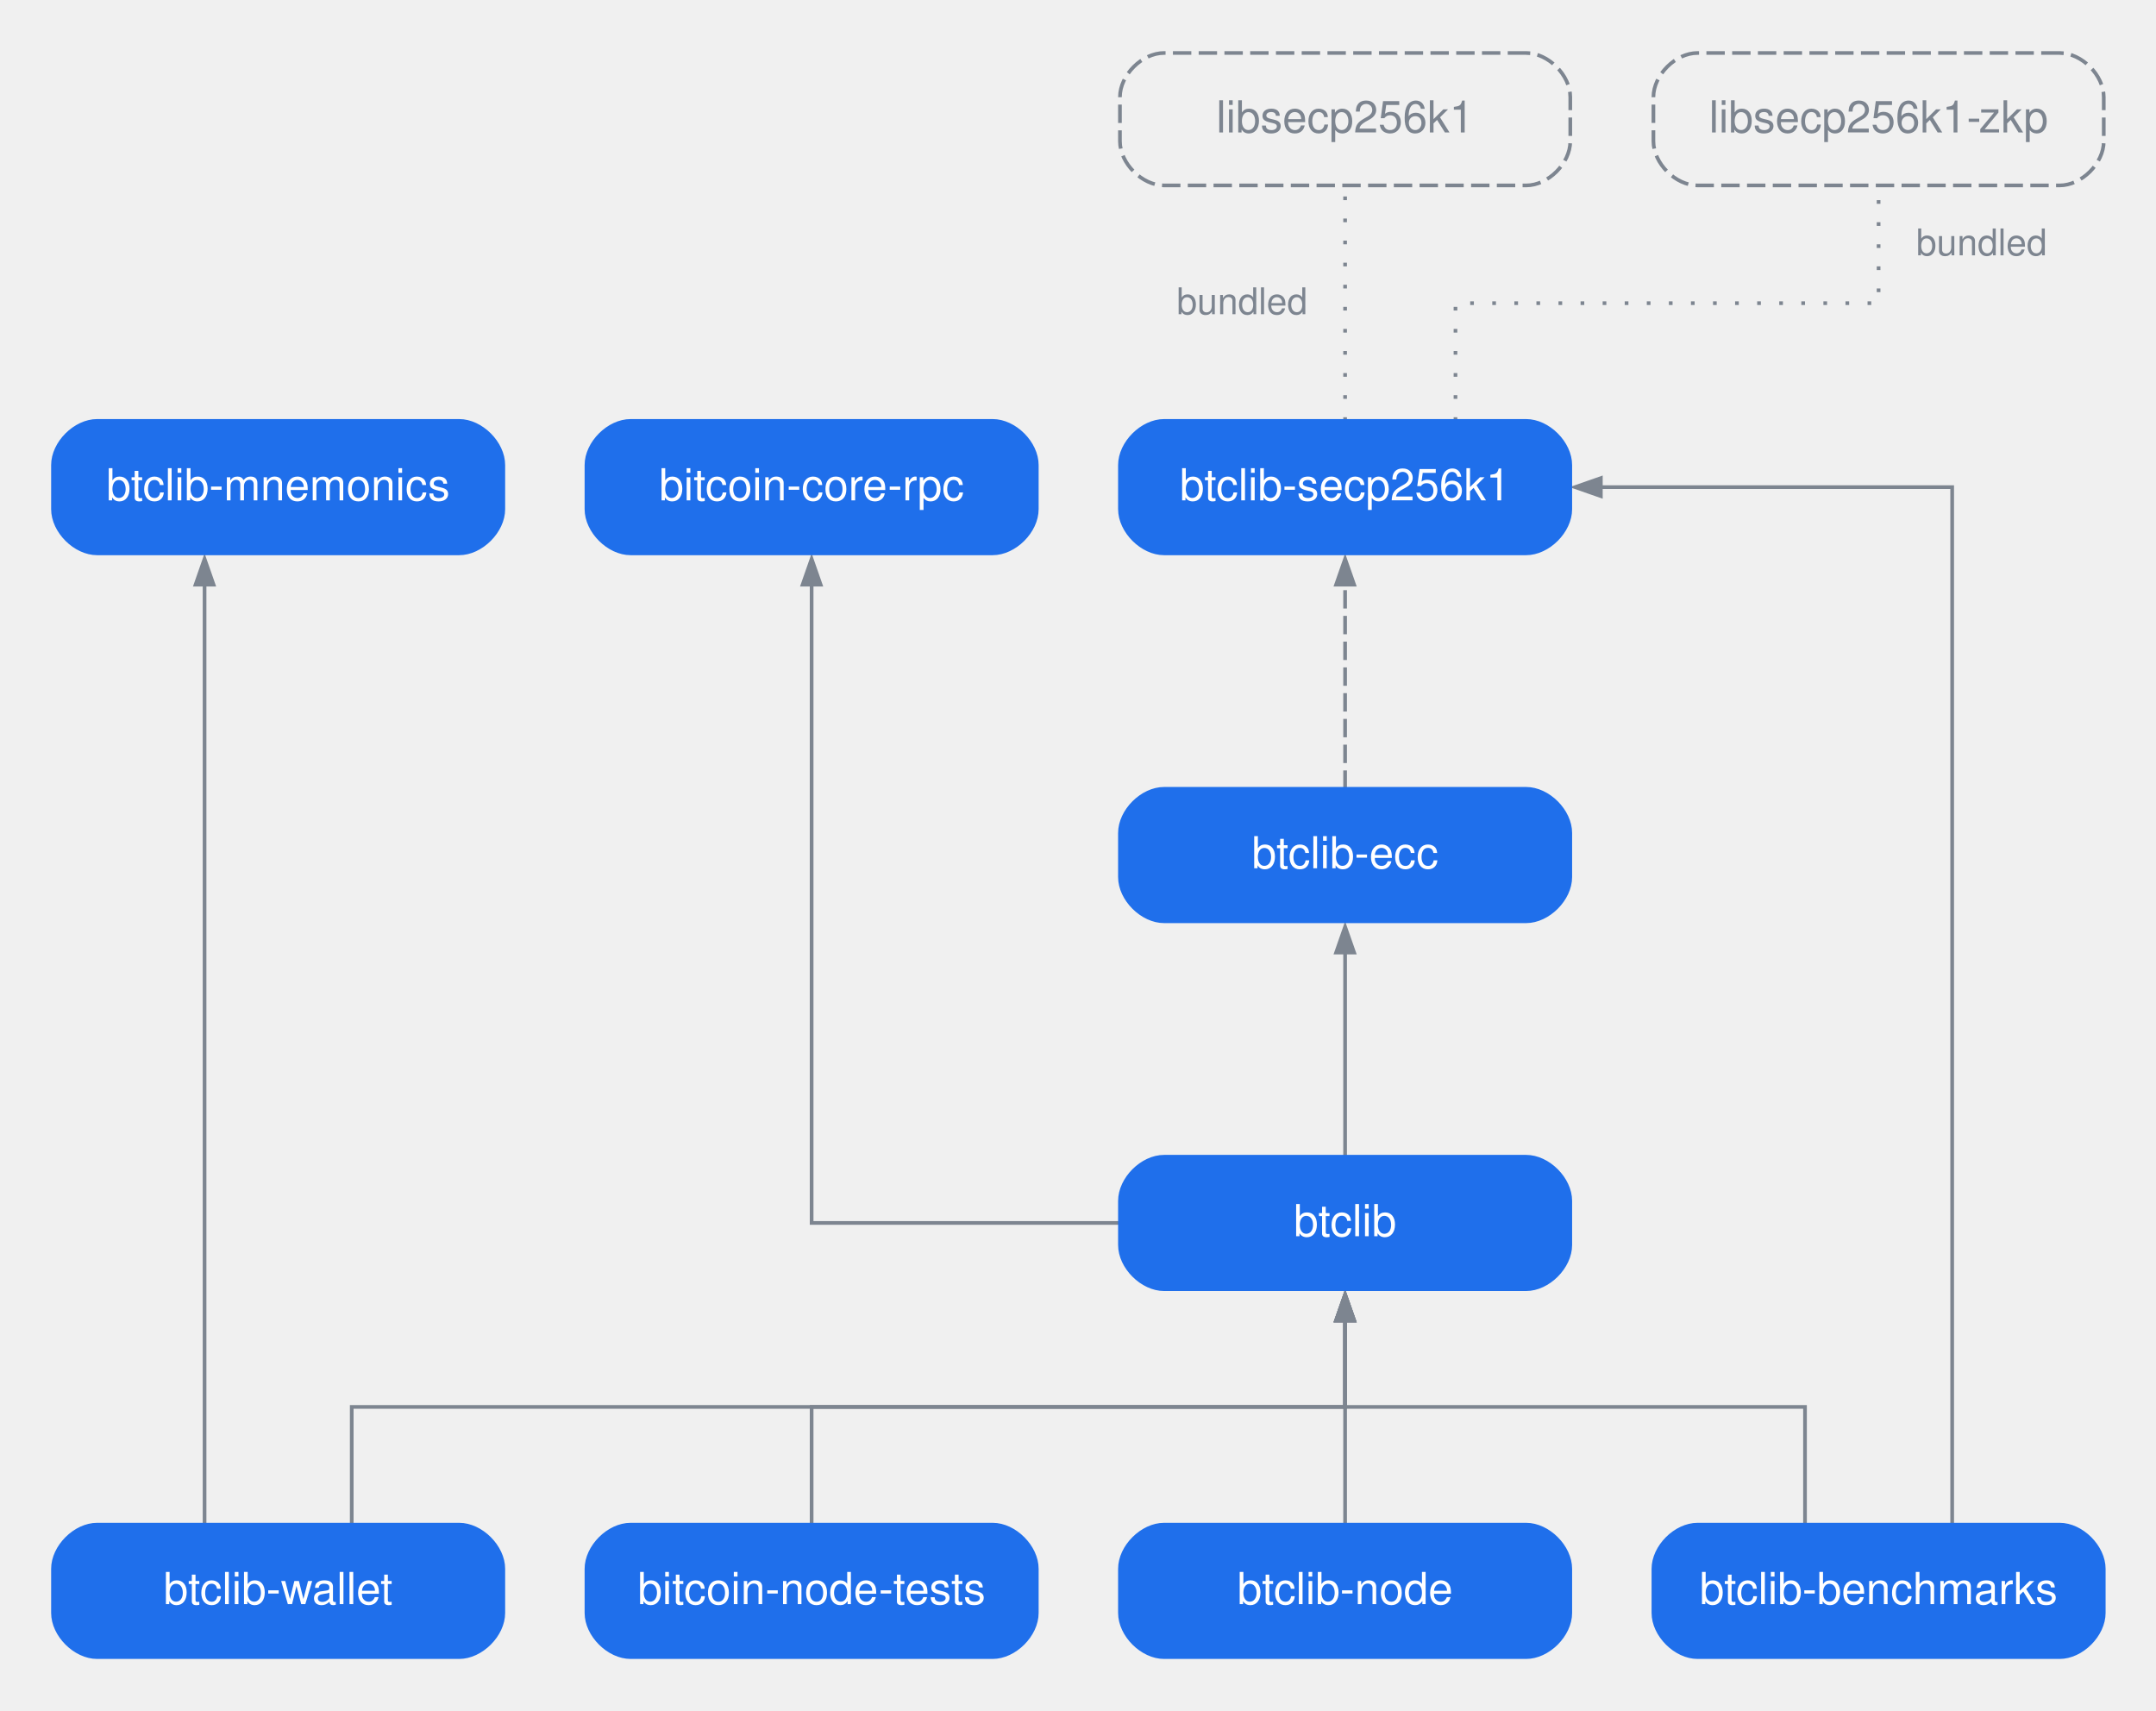
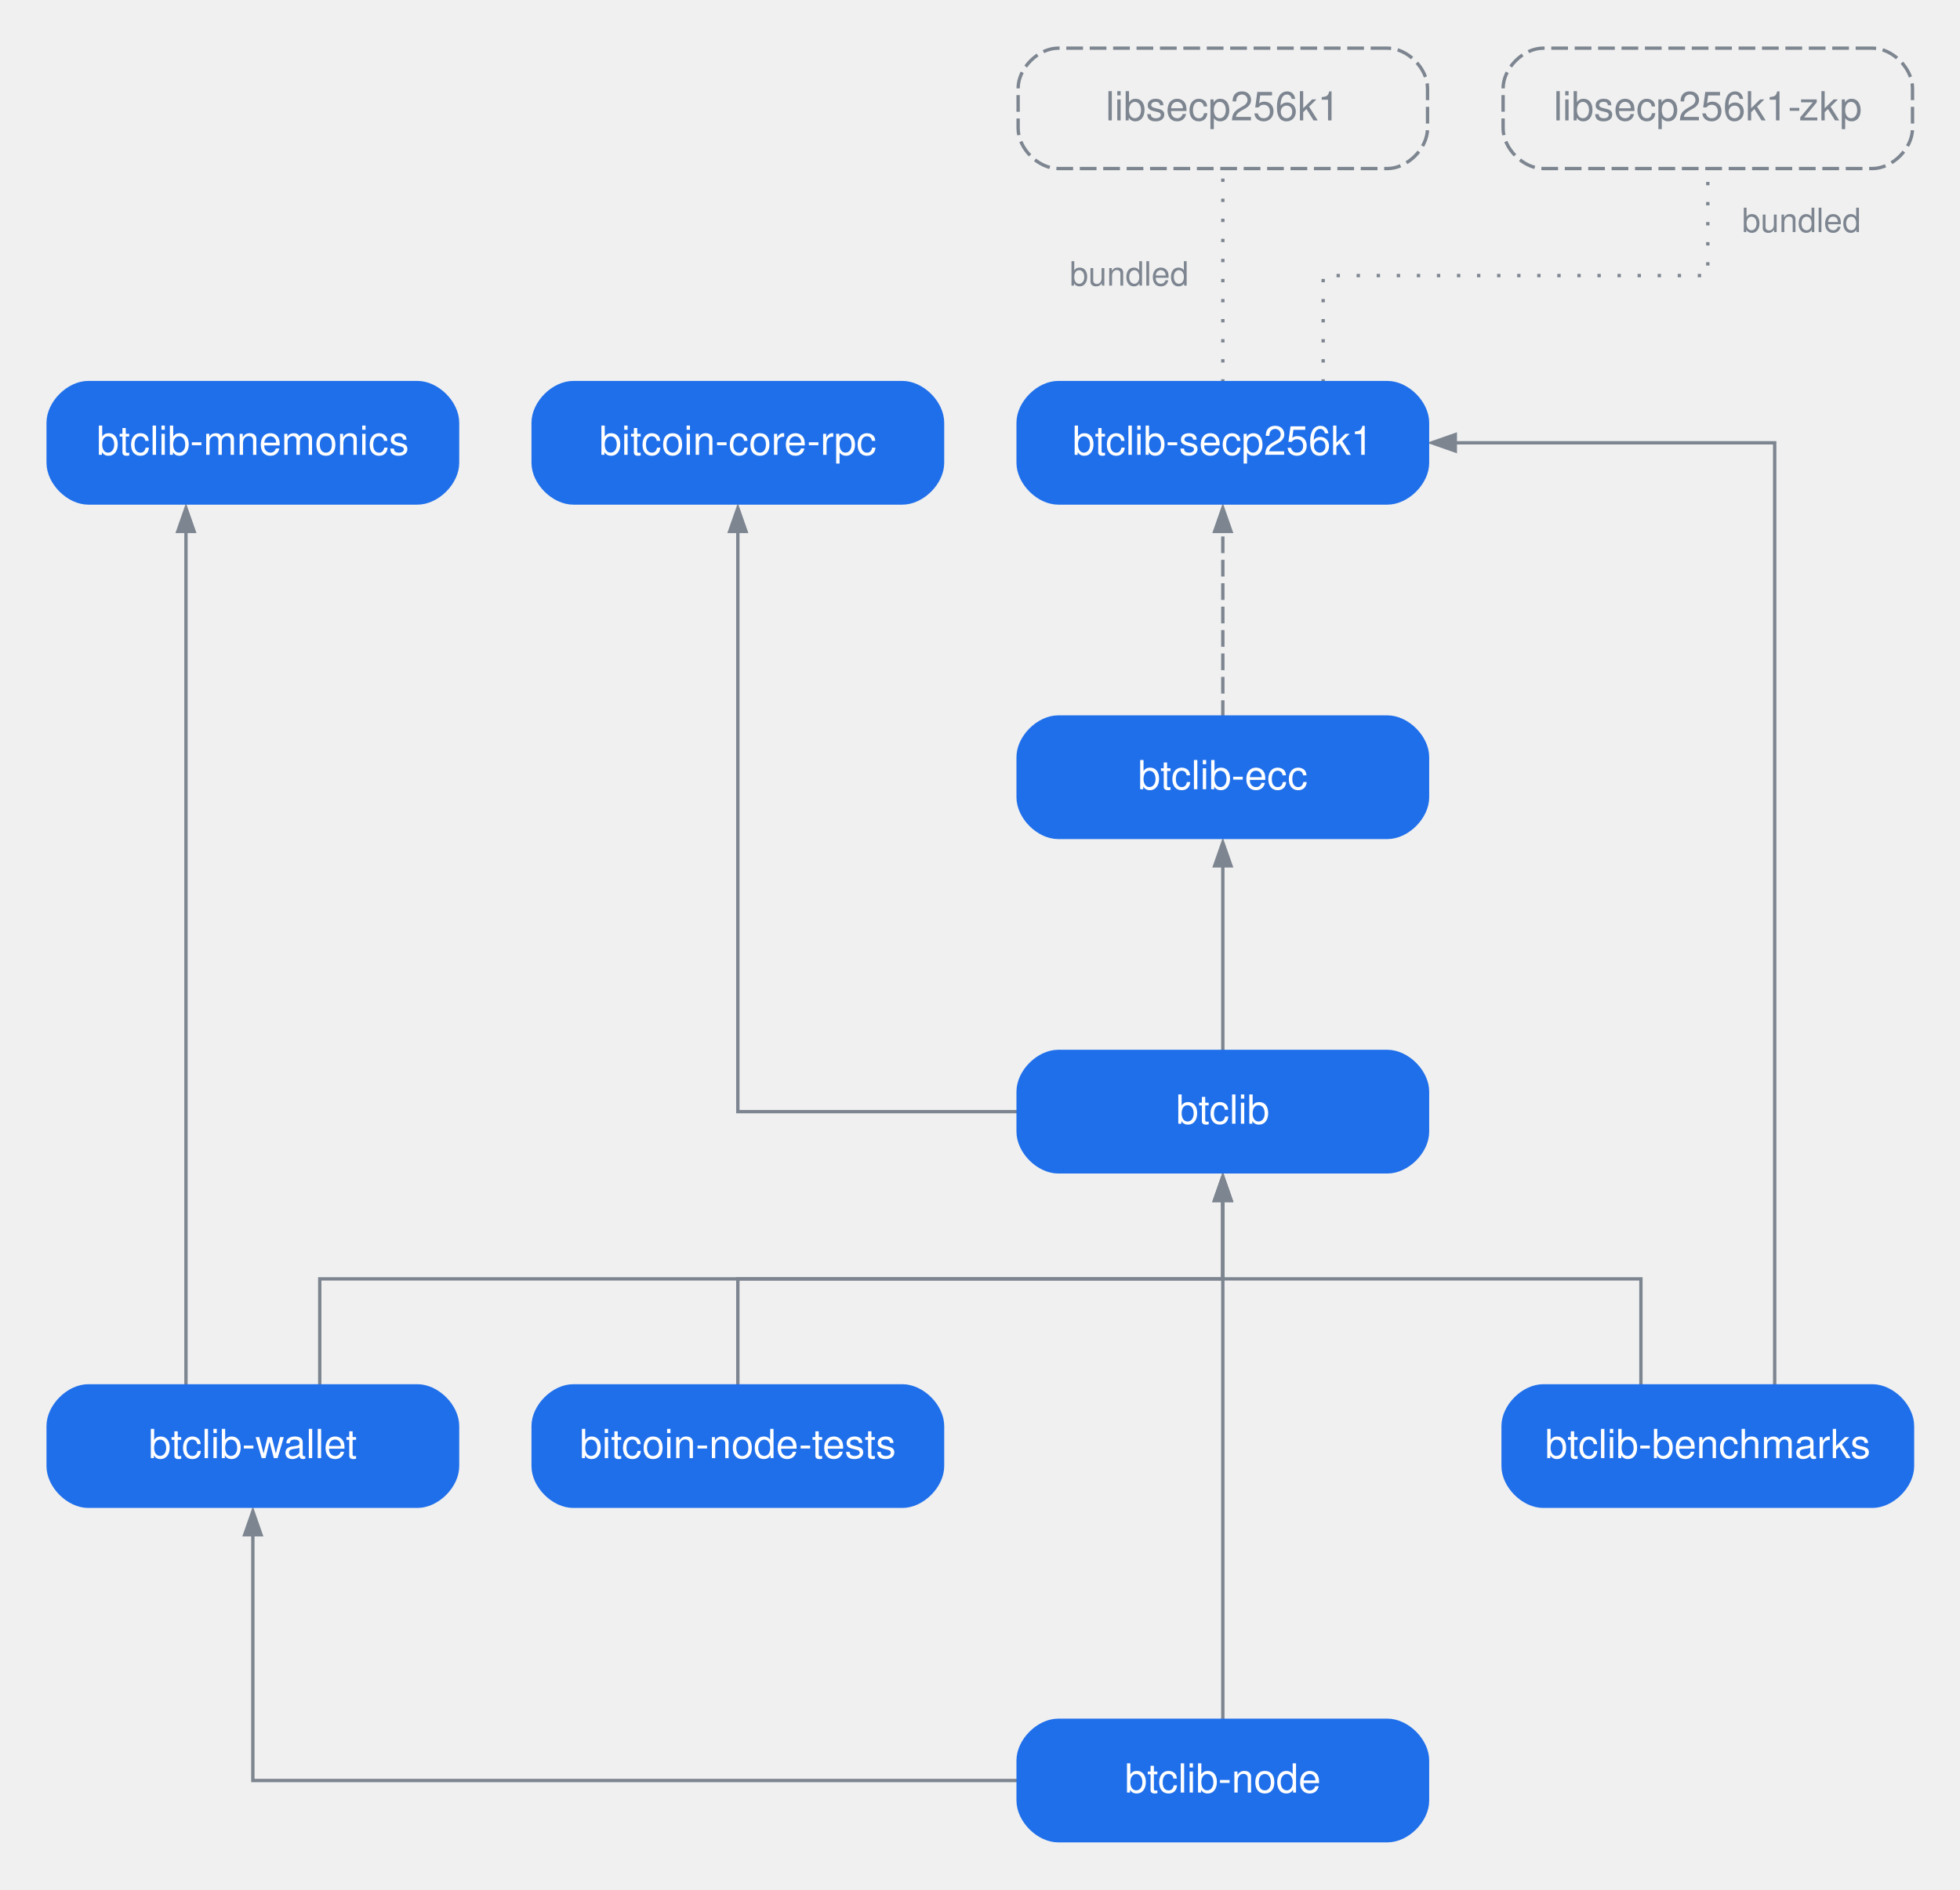
- <svg xmlns="http://www.w3.org/2000/svg" width="586pt" height="465pt" viewBox="0.00 0.00 586.00 465.00">
-   <g id="graph0" class="graph" transform="scale(1 1) rotate(0) translate(14.4 450.4)">
+ <svg xmlns="http://www.w3.org/2000/svg" width="586pt" height="565pt" viewBox="0.00 0.00 586.00 565.00">
+   <g id="graph0" class="graph" transform="scale(1 1) rotate(0) translate(14.4 550.4)">
    <g id="edge1" class="edge">
-       <path fill="none" stroke="#7d8590" stroke-dasharray="1,5" d="M351.2,-336C351.2,-336 351.2,-400 351.2,-400" />
-       <text xml:space="preserve" text-anchor="middle" x="323.2" y="-365" font-family="Helvetica,sans-Serif" font-size="10.00" fill="#7d8590">bundled</text>
+       <path fill="none" stroke="#7d8590" stroke-dasharray="1,5" d="M351.2,-436C351.2,-436 351.2,-500 351.2,-500" />
+       <text xml:space="preserve" text-anchor="middle" x="323.2" y="-465" font-family="Helvetica,sans-Serif" font-size="10.00" fill="#7d8590">bundled</text>
    </g>
    <g id="edge2" class="edge">
-       <path fill="none" stroke="#7d8590" stroke-dasharray="1,5" d="M381.2,-336C381.2,-336 381.2,-368 381.2,-368 381.2,-368 496.2,-368 496.2,-368 496.2,-368 496.2,-400 496.2,-400" />
-       <text xml:space="preserve" text-anchor="middle" x="524.2" y="-381" font-family="Helvetica,sans-Serif" font-size="10.00" fill="#7d8590">bundled</text>
+       <path fill="none" stroke="#7d8590" stroke-dasharray="1,5" d="M381.2,-436C381.2,-436 381.2,-468 381.2,-468 381.2,-468 496.2,-468 496.2,-468 496.2,-468 496.2,-500 496.2,-500" />
+       <text xml:space="preserve" text-anchor="middle" x="524.2" y="-481" font-family="Helvetica,sans-Serif" font-size="10.00" fill="#7d8590">bundled</text>
    </g>
    <g id="edge3" class="edge">
-       <path fill="none" stroke="#7d8590" stroke-dasharray="5,2" d="M351.2,-236C351.2,-236 351.2,-293 351.2,-293" />
+       <path fill="none" stroke="#7d8590" stroke-dasharray="5,2" d="M351.2,-336C351.2,-336 351.2,-393 351.2,-393" />
+       <polygon fill="#7d8590" stroke="#7d8590" points="348.75,-391.49 351.2,-398.49 353.65,-391.49 348.75,-391.49" />
+     </g>
+     <g id="edge5" class="edge">
+       <path fill="none" stroke="#7d8590" d="M290.2,-218C290.2,-218 206.2,-218 206.2,-218 206.2,-218 206.2,-393 206.2,-393" />
+       <polygon fill="#7d8590" stroke="#7d8590" points="203.75,-391.49 206.2,-398.49 208.65,-391.49 203.75,-391.49" />
+     </g>
+     <g id="edge4" class="edge">
+       <path fill="none" stroke="#7d8590" d="M351.2,-236C351.2,-236 351.2,-293 351.2,-293" />
      <polygon fill="#7d8590" stroke="#7d8590" points="348.75,-291.49 351.2,-298.49 353.65,-291.49 348.75,-291.49" />
    </g>
-     <g id="edge5" class="edge">
-       <path fill="none" stroke="#7d8590" d="M290.2,-118C290.2,-118 206.2,-118 206.2,-118 206.2,-118 206.2,-293 206.2,-293" />
-       <polygon fill="#7d8590" stroke="#7d8590" points="203.75,-291.49 206.2,-298.49 208.65,-291.49 203.75,-291.49" />
+     <g id="edge12" class="edge">
+       <path fill="none" stroke="#7d8590" d="M41.2,-136C41.2,-136 41.2,-393 41.2,-393" />
+       <polygon fill="#7d8590" stroke="#7d8590" points="38.75,-391.49 41.2,-398.49 43.65,-391.49 38.75,-391.49" />
    </g>
-     <g id="edge4" class="edge">
-       <path fill="none" stroke="#7d8590" d="M351.2,-136C351.2,-136 351.2,-193 351.2,-193" />
+     <g id="edge6" class="edge">
+       <path fill="none" stroke="#7d8590" d="M81.2,-136C81.2,-136 81.2,-168 81.2,-168 81.2,-168 351.2,-168 351.2,-168 351.2,-168 351.2,-193 351.2,-193" />
+       <polygon fill="#7d8590" stroke="#7d8590" points="348.75,-191.49 351.2,-198.49 353.65,-191.49 348.75,-191.49" />
+     </g>
+     <g id="edge7" class="edge">
+       <path fill="none" stroke="#7d8590" d="M206.2,-136C206.2,-136 206.2,-168 206.2,-168 206.2,-168 351.2,-168 351.2,-168 351.2,-168 351.2,-193 351.2,-193" />
      <polygon fill="#7d8590" stroke="#7d8590" points="348.75,-191.49 351.2,-198.49 353.65,-191.49 348.75,-191.49" />
    </g>
    <g id="edge11" class="edge">
-       <path fill="none" stroke="#7d8590" d="M41.2,-36C41.2,-36 41.2,-293 41.2,-293" />
-       <polygon fill="#7d8590" stroke="#7d8590" points="38.75,-291.49 41.2,-298.49 43.65,-291.49 38.75,-291.49" />
+       <path fill="none" stroke="#7d8590" d="M516.2,-136C516.2,-136 516.2,-418 516.2,-418 516.2,-418 419.2,-418 419.2,-418" />
+       <polygon fill="#7d8590" stroke="#7d8590" points="420.71,-415.55 413.71,-418 420.71,-420.45 420.71,-415.55" />
    </g>
-     <g id="edge6" class="edge">
-       <path fill="none" stroke="#7d8590" d="M81.2,-36C81.2,-36 81.2,-68 81.2,-68 81.2,-68 351.2,-68 351.2,-68 351.2,-68 351.2,-93 351.2,-93" />
-       <polygon fill="#7d8590" stroke="#7d8590" points="348.75,-91.49 351.2,-98.49 353.65,-91.49 348.75,-91.49" />
-     </g>
-     <g id="edge7" class="edge">
-       <path fill="none" stroke="#7d8590" d="M206.2,-36C206.2,-36 206.2,-68 206.2,-68 206.2,-68 351.2,-68 351.2,-68 351.2,-68 351.2,-93 351.2,-93" />
-       <polygon fill="#7d8590" stroke="#7d8590" points="348.75,-91.49 351.2,-98.49 353.65,-91.49 348.75,-91.49" />
+     <g id="edge10" class="edge">
+       <path fill="none" stroke="#7d8590" d="M476.2,-136C476.2,-136 476.2,-168 476.2,-168 476.2,-168 351.2,-168 351.2,-168 351.2,-168 351.2,-193 351.2,-193" />
+       <polygon fill="#7d8590" stroke="#7d8590" points="348.75,-191.49 351.2,-198.49 353.65,-191.49 348.75,-191.49" />
    </g>
    <g id="edge8" class="edge">
-       <path fill="none" stroke="#7d8590" d="M351.2,-36C351.2,-36 351.2,-93 351.2,-93" />
-       <polygon fill="#7d8590" stroke="#7d8590" points="348.75,-91.49 351.2,-98.49 353.65,-91.49 348.75,-91.49" />
-     </g>
-     <g id="edge10" class="edge">
-       <path fill="none" stroke="#7d8590" d="M516.2,-36C516.2,-36 516.2,-318 516.2,-318 516.2,-318 419.2,-318 419.2,-318" />
-       <polygon fill="#7d8590" stroke="#7d8590" points="420.71,-315.55 413.71,-318 420.71,-320.45 420.71,-315.55" />
+       <path fill="none" stroke="#7d8590" d="M351.2,-36C351.2,-36 351.2,-193 351.2,-193" />
+       <polygon fill="#7d8590" stroke="#7d8590" points="348.75,-191.49 351.2,-198.49 353.65,-191.49 348.75,-191.49" />
    </g>
    <g id="edge9" class="edge">
-       <path fill="none" stroke="#7d8590" d="M476.2,-36C476.2,-36 476.2,-68 476.2,-68 476.2,-68 351.2,-68 351.2,-68 351.2,-68 351.2,-93 351.2,-93" />
-       <polygon fill="#7d8590" stroke="#7d8590" points="348.75,-91.49 351.2,-98.49 353.65,-91.49 348.75,-91.49" />
+       <path fill="none" stroke="#7d8590" d="M290.2,-18C290.2,-18 61.2,-18 61.2,-18 61.2,-18 61.2,-93 61.2,-93" />
+       <polygon fill="#7d8590" stroke="#7d8590" points="58.75,-91.49 61.2,-98.49 63.65,-91.49 58.75,-91.49" />
    </g>
    <g id="node1" class="node">
-       <path fill="none" stroke="#7d8590" stroke-dasharray="5,2" d="M400.4,-436C400.4,-436 302,-436 302,-436 296,-436 290,-430 290,-424 290,-424 290,-412 290,-412 290,-406 296,-400 302,-400 302,-400 400.4,-400 400.4,-400 406.4,-400 412.4,-406 412.4,-412 412.4,-412 412.4,-424 412.4,-424 412.4,-430 406.4,-436 400.4,-436" />
-       <text xml:space="preserve" text-anchor="middle" x="351.2" y="-414.4" font-family="Helvetica,sans-Serif" font-size="12.00" fill="#7d8590">libsecp256k1</text>
+       <path fill="none" stroke="#7d8590" stroke-dasharray="5,2" d="M400.4,-536C400.4,-536 302,-536 302,-536 296,-536 290,-530 290,-524 290,-524 290,-512 290,-512 290,-506 296,-500 302,-500 302,-500 400.4,-500 400.4,-500 406.4,-500 412.4,-506 412.4,-512 412.4,-512 412.4,-524 412.4,-524 412.4,-530 406.4,-536 400.4,-536" />
+       <text xml:space="preserve" text-anchor="middle" x="351.2" y="-514.4" font-family="Helvetica,sans-Serif" font-size="12.00" fill="#7d8590">libsecp256k1</text>
    </g>
    <g id="node2" class="node">
-       <path fill="none" stroke="#7d8590" stroke-dasharray="5,2" d="M545.4,-436C545.4,-436 447,-436 447,-436 441,-436 435,-430 435,-424 435,-424 435,-412 435,-412 435,-406 441,-400 447,-400 447,-400 545.4,-400 545.4,-400 551.4,-400 557.4,-406 557.4,-412 557.4,-412 557.4,-424 557.4,-424 557.4,-430 551.4,-436 545.4,-436" />
-       <text xml:space="preserve" text-anchor="middle" x="496.2" y="-414.4" font-family="Helvetica,sans-Serif" font-size="12.00" fill="#7d8590">libsecp256k1-zkp</text>
+       <path fill="none" stroke="#7d8590" stroke-dasharray="5,2" d="M545.4,-536C545.4,-536 447,-536 447,-536 441,-536 435,-530 435,-524 435,-524 435,-512 435,-512 435,-506 441,-500 447,-500 447,-500 545.4,-500 545.4,-500 551.4,-500 557.4,-506 557.4,-512 557.4,-512 557.4,-524 557.4,-524 557.4,-530 551.4,-536 545.4,-536" />
+       <text xml:space="preserve" text-anchor="middle" x="496.2" y="-514.4" font-family="Helvetica,sans-Serif" font-size="12.00" fill="#7d8590">libsecp256k1-zkp</text>
    </g>
    <g id="node3" class="node">
-       <path fill="#1f6feb" stroke="#1f6feb" d="M110.4,-336C110.4,-336 12,-336 12,-336 6,-336 0,-330 0,-324 0,-324 0,-312 0,-312 0,-306 6,-300 12,-300 12,-300 110.4,-300 110.4,-300 116.4,-300 122.4,-306 122.4,-312 122.4,-312 122.4,-324 122.4,-324 122.4,-330 116.4,-336 110.4,-336" />
-       <text xml:space="preserve" text-anchor="middle" x="61.2" y="-314.4" font-family="Helvetica,sans-Serif" font-size="12.00" fill="#ffffff">btclib-mnemonics</text>
+       <path fill="#1f6feb" stroke="#1f6feb" d="M110.4,-436C110.4,-436 12,-436 12,-436 6,-436 0,-430 0,-424 0,-424 0,-412 0,-412 0,-406 6,-400 12,-400 12,-400 110.4,-400 110.4,-400 116.4,-400 122.4,-406 122.4,-412 122.4,-412 122.4,-424 122.4,-424 122.4,-430 116.4,-436 110.4,-436" />
+       <text xml:space="preserve" text-anchor="middle" x="61.2" y="-414.4" font-family="Helvetica,sans-Serif" font-size="12.00" fill="#ffffff">btclib-mnemonics</text>
    </g>
    <g id="node4" class="node">
-       <path fill="#1f6feb" stroke="#1f6feb" d="M255.4,-336C255.4,-336 157,-336 157,-336 151,-336 145,-330 145,-324 145,-324 145,-312 145,-312 145,-306 151,-300 157,-300 157,-300 255.4,-300 255.4,-300 261.4,-300 267.4,-306 267.4,-312 267.4,-312 267.4,-324 267.4,-324 267.4,-330 261.4,-336 255.4,-336" />
-       <text xml:space="preserve" text-anchor="middle" x="206.2" y="-314.4" font-family="Helvetica,sans-Serif" font-size="12.00" fill="#ffffff">bitcoin-core-rpc</text>
+       <path fill="#1f6feb" stroke="#1f6feb" d="M255.4,-436C255.4,-436 157,-436 157,-436 151,-436 145,-430 145,-424 145,-424 145,-412 145,-412 145,-406 151,-400 157,-400 157,-400 255.4,-400 255.4,-400 261.4,-400 267.4,-406 267.4,-412 267.4,-412 267.4,-424 267.4,-424 267.4,-430 261.4,-436 255.4,-436" />
+       <text xml:space="preserve" text-anchor="middle" x="206.2" y="-414.4" font-family="Helvetica,sans-Serif" font-size="12.00" fill="#ffffff">bitcoin-core-rpc</text>
    </g>
    <g id="node5" class="node">
-       <path fill="#1f6feb" stroke="#1f6feb" d="M400.4,-336C400.4,-336 302,-336 302,-336 296,-336 290,-330 290,-324 290,-324 290,-312 290,-312 290,-306 296,-300 302,-300 302,-300 400.4,-300 400.4,-300 406.4,-300 412.4,-306 412.4,-312 412.4,-312 412.4,-324 412.4,-324 412.4,-330 406.4,-336 400.4,-336" />
-       <text xml:space="preserve" text-anchor="middle" x="351.2" y="-314.4" font-family="Helvetica,sans-Serif" font-size="12.00" fill="#ffffff">btclib-secp256k1</text>
+       <path fill="#1f6feb" stroke="#1f6feb" d="M400.4,-436C400.4,-436 302,-436 302,-436 296,-436 290,-430 290,-424 290,-424 290,-412 290,-412 290,-406 296,-400 302,-400 302,-400 400.4,-400 400.4,-400 406.4,-400 412.4,-406 412.4,-412 412.4,-412 412.4,-424 412.4,-424 412.4,-430 406.4,-436 400.4,-436" />
+       <text xml:space="preserve" text-anchor="middle" x="351.2" y="-414.4" font-family="Helvetica,sans-Serif" font-size="12.00" fill="#ffffff">btclib-secp256k1</text>
    </g>
    <g id="node6" class="node">
-       <path fill="#1f6feb" stroke="#1f6feb" d="M400.4,-236C400.4,-236 302,-236 302,-236 296,-236 290,-230 290,-224 290,-224 290,-212 290,-212 290,-206 296,-200 302,-200 302,-200 400.4,-200 400.4,-200 406.4,-200 412.4,-206 412.4,-212 412.4,-212 412.4,-224 412.4,-224 412.4,-230 406.4,-236 400.4,-236" />
-       <text xml:space="preserve" text-anchor="middle" x="351.2" y="-214.4" font-family="Helvetica,sans-Serif" font-size="12.00" fill="#ffffff">btclib-ecc</text>
+       <path fill="#1f6feb" stroke="#1f6feb" d="M400.4,-336C400.4,-336 302,-336 302,-336 296,-336 290,-330 290,-324 290,-324 290,-312 290,-312 290,-306 296,-300 302,-300 302,-300 400.4,-300 400.4,-300 406.4,-300 412.4,-306 412.4,-312 412.4,-312 412.4,-324 412.4,-324 412.4,-330 406.4,-336 400.4,-336" />
+       <text xml:space="preserve" text-anchor="middle" x="351.2" y="-314.4" font-family="Helvetica,sans-Serif" font-size="12.00" fill="#ffffff">btclib-ecc</text>
    </g>
    <g id="node7" class="node">
-       <path fill="#1f6feb" stroke="#1f6feb" d="M400.4,-136C400.4,-136 302,-136 302,-136 296,-136 290,-130 290,-124 290,-124 290,-112 290,-112 290,-106 296,-100 302,-100 302,-100 400.4,-100 400.4,-100 406.4,-100 412.4,-106 412.4,-112 412.4,-112 412.4,-124 412.4,-124 412.4,-130 406.4,-136 400.4,-136" />
-       <text xml:space="preserve" text-anchor="middle" x="351.2" y="-114.4" font-family="Helvetica,sans-Serif" font-size="12.00" fill="#ffffff">btclib</text>
+       <path fill="#1f6feb" stroke="#1f6feb" d="M400.4,-236C400.4,-236 302,-236 302,-236 296,-236 290,-230 290,-224 290,-224 290,-212 290,-212 290,-206 296,-200 302,-200 302,-200 400.4,-200 400.4,-200 406.4,-200 412.4,-206 412.4,-212 412.4,-212 412.4,-224 412.4,-224 412.4,-230 406.4,-236 400.4,-236" />
+       <text xml:space="preserve" text-anchor="middle" x="351.2" y="-214.4" font-family="Helvetica,sans-Serif" font-size="12.00" fill="#ffffff">btclib</text>
    </g>
    <g id="node8" class="node">
-       <path fill="#1f6feb" stroke="#1f6feb" d="M110.4,-36C110.4,-36 12,-36 12,-36 6,-36 0,-30 0,-24 0,-24 0,-12 0,-12 0,-6 6,0 12,0 12,0 110.4,0 110.4,0 116.4,0 122.4,-6 122.4,-12 122.4,-12 122.4,-24 122.4,-24 122.4,-30 116.4,-36 110.4,-36" />
-       <text xml:space="preserve" text-anchor="middle" x="61.2" y="-14.4" font-family="Helvetica,sans-Serif" font-size="12.00" fill="#ffffff">btclib-wallet</text>
+       <path fill="#1f6feb" stroke="#1f6feb" d="M110.4,-136C110.4,-136 12,-136 12,-136 6,-136 0,-130 0,-124 0,-124 0,-112 0,-112 0,-106 6,-100 12,-100 12,-100 110.4,-100 110.4,-100 116.4,-100 122.4,-106 122.4,-112 122.4,-112 122.4,-124 122.4,-124 122.4,-130 116.4,-136 110.4,-136" />
+       <text xml:space="preserve" text-anchor="middle" x="61.2" y="-114.4" font-family="Helvetica,sans-Serif" font-size="12.00" fill="#ffffff">btclib-wallet</text>
    </g>
    <g id="node9" class="node">
-       <path fill="#1f6feb" stroke="#1f6feb" d="M255.4,-36C255.4,-36 157,-36 157,-36 151,-36 145,-30 145,-24 145,-24 145,-12 145,-12 145,-6 151,0 157,0 157,0 255.4,0 255.4,0 261.4,0 267.4,-6 267.4,-12 267.4,-12 267.4,-24 267.4,-24 267.4,-30 261.4,-36 255.4,-36" />
-       <text xml:space="preserve" text-anchor="middle" x="206.2" y="-14.4" font-family="Helvetica,sans-Serif" font-size="12.00" fill="#ffffff">bitcoin-node-tests</text>
+       <path fill="#1f6feb" stroke="#1f6feb" d="M255.4,-136C255.4,-136 157,-136 157,-136 151,-136 145,-130 145,-124 145,-124 145,-112 145,-112 145,-106 151,-100 157,-100 157,-100 255.4,-100 255.4,-100 261.4,-100 267.4,-106 267.4,-112 267.4,-112 267.4,-124 267.4,-124 267.4,-130 261.4,-136 255.4,-136" />
+       <text xml:space="preserve" text-anchor="middle" x="206.2" y="-114.4" font-family="Helvetica,sans-Serif" font-size="12.00" fill="#ffffff">bitcoin-node-tests</text>
    </g>
    <g id="node10" class="node">
+       <path fill="#1f6feb" stroke="#1f6feb" d="M545.4,-136C545.4,-136 447,-136 447,-136 441,-136 435,-130 435,-124 435,-124 435,-112 435,-112 435,-106 441,-100 447,-100 447,-100 545.4,-100 545.4,-100 551.4,-100 557.4,-106 557.4,-112 557.4,-112 557.4,-124 557.4,-124 557.4,-130 551.4,-136 545.4,-136" />
+       <text xml:space="preserve" text-anchor="middle" x="496.2" y="-114.4" font-family="Helvetica,sans-Serif" font-size="12.00" fill="#ffffff">btclib-benchmarks</text>
+     </g>
+     <g id="node11" class="node">
      <path fill="#1f6feb" stroke="#1f6feb" d="M400.4,-36C400.4,-36 302,-36 302,-36 296,-36 290,-30 290,-24 290,-24 290,-12 290,-12 290,-6 296,0 302,0 302,0 400.4,0 400.4,0 406.4,0 412.4,-6 412.4,-12 412.4,-12 412.4,-24 412.4,-24 412.4,-30 406.4,-36 400.4,-36" />
      <text xml:space="preserve" text-anchor="middle" x="351.2" y="-14.4" font-family="Helvetica,sans-Serif" font-size="12.00" fill="#ffffff">btclib-node</text>
    </g>
-     <g id="node11" class="node">
-       <path fill="#1f6feb" stroke="#1f6feb" d="M545.4,-36C545.4,-36 447,-36 447,-36 441,-36 435,-30 435,-24 435,-24 435,-12 435,-12 435,-6 441,0 447,0 447,0 545.4,0 545.4,0 551.4,0 557.4,-6 557.4,-12 557.4,-12 557.4,-24 557.4,-24 557.4,-30 551.4,-36 545.4,-36" />
-       <text xml:space="preserve" text-anchor="middle" x="496.2" y="-14.4" font-family="Helvetica,sans-Serif" font-size="12.00" fill="#ffffff">btclib-benchmarks</text>
-     </g>
  </g>
</svg>
